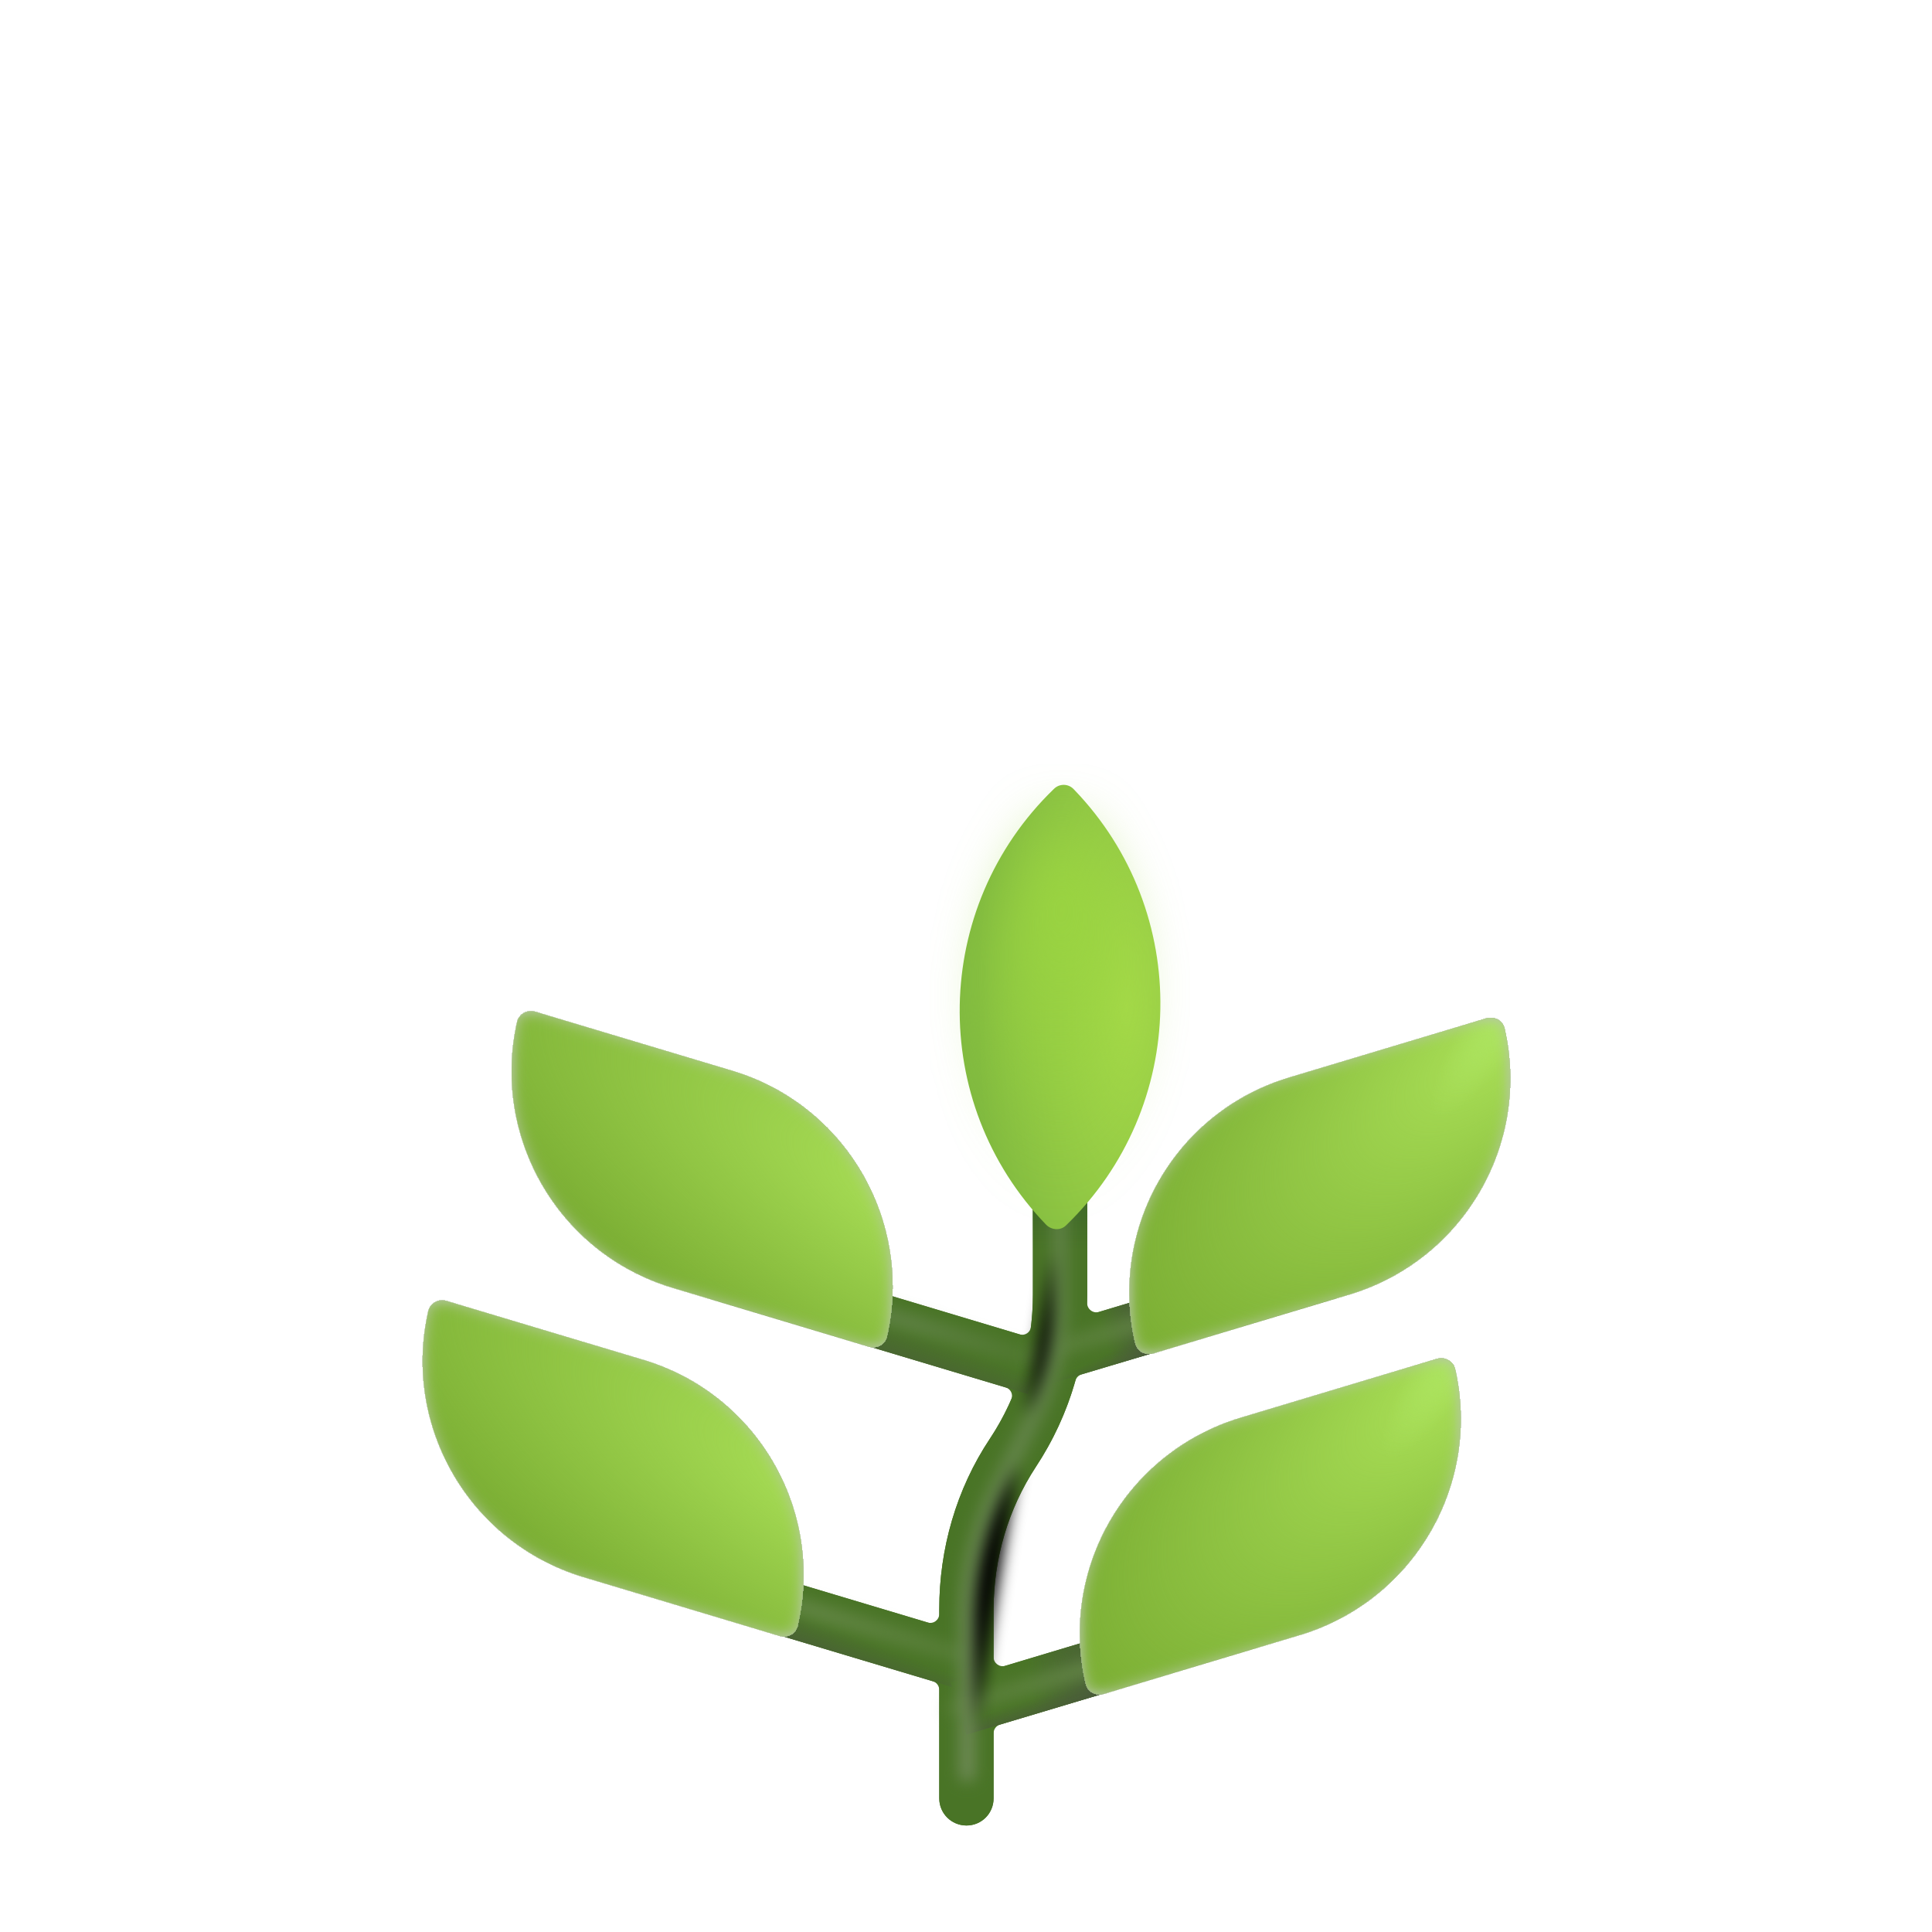
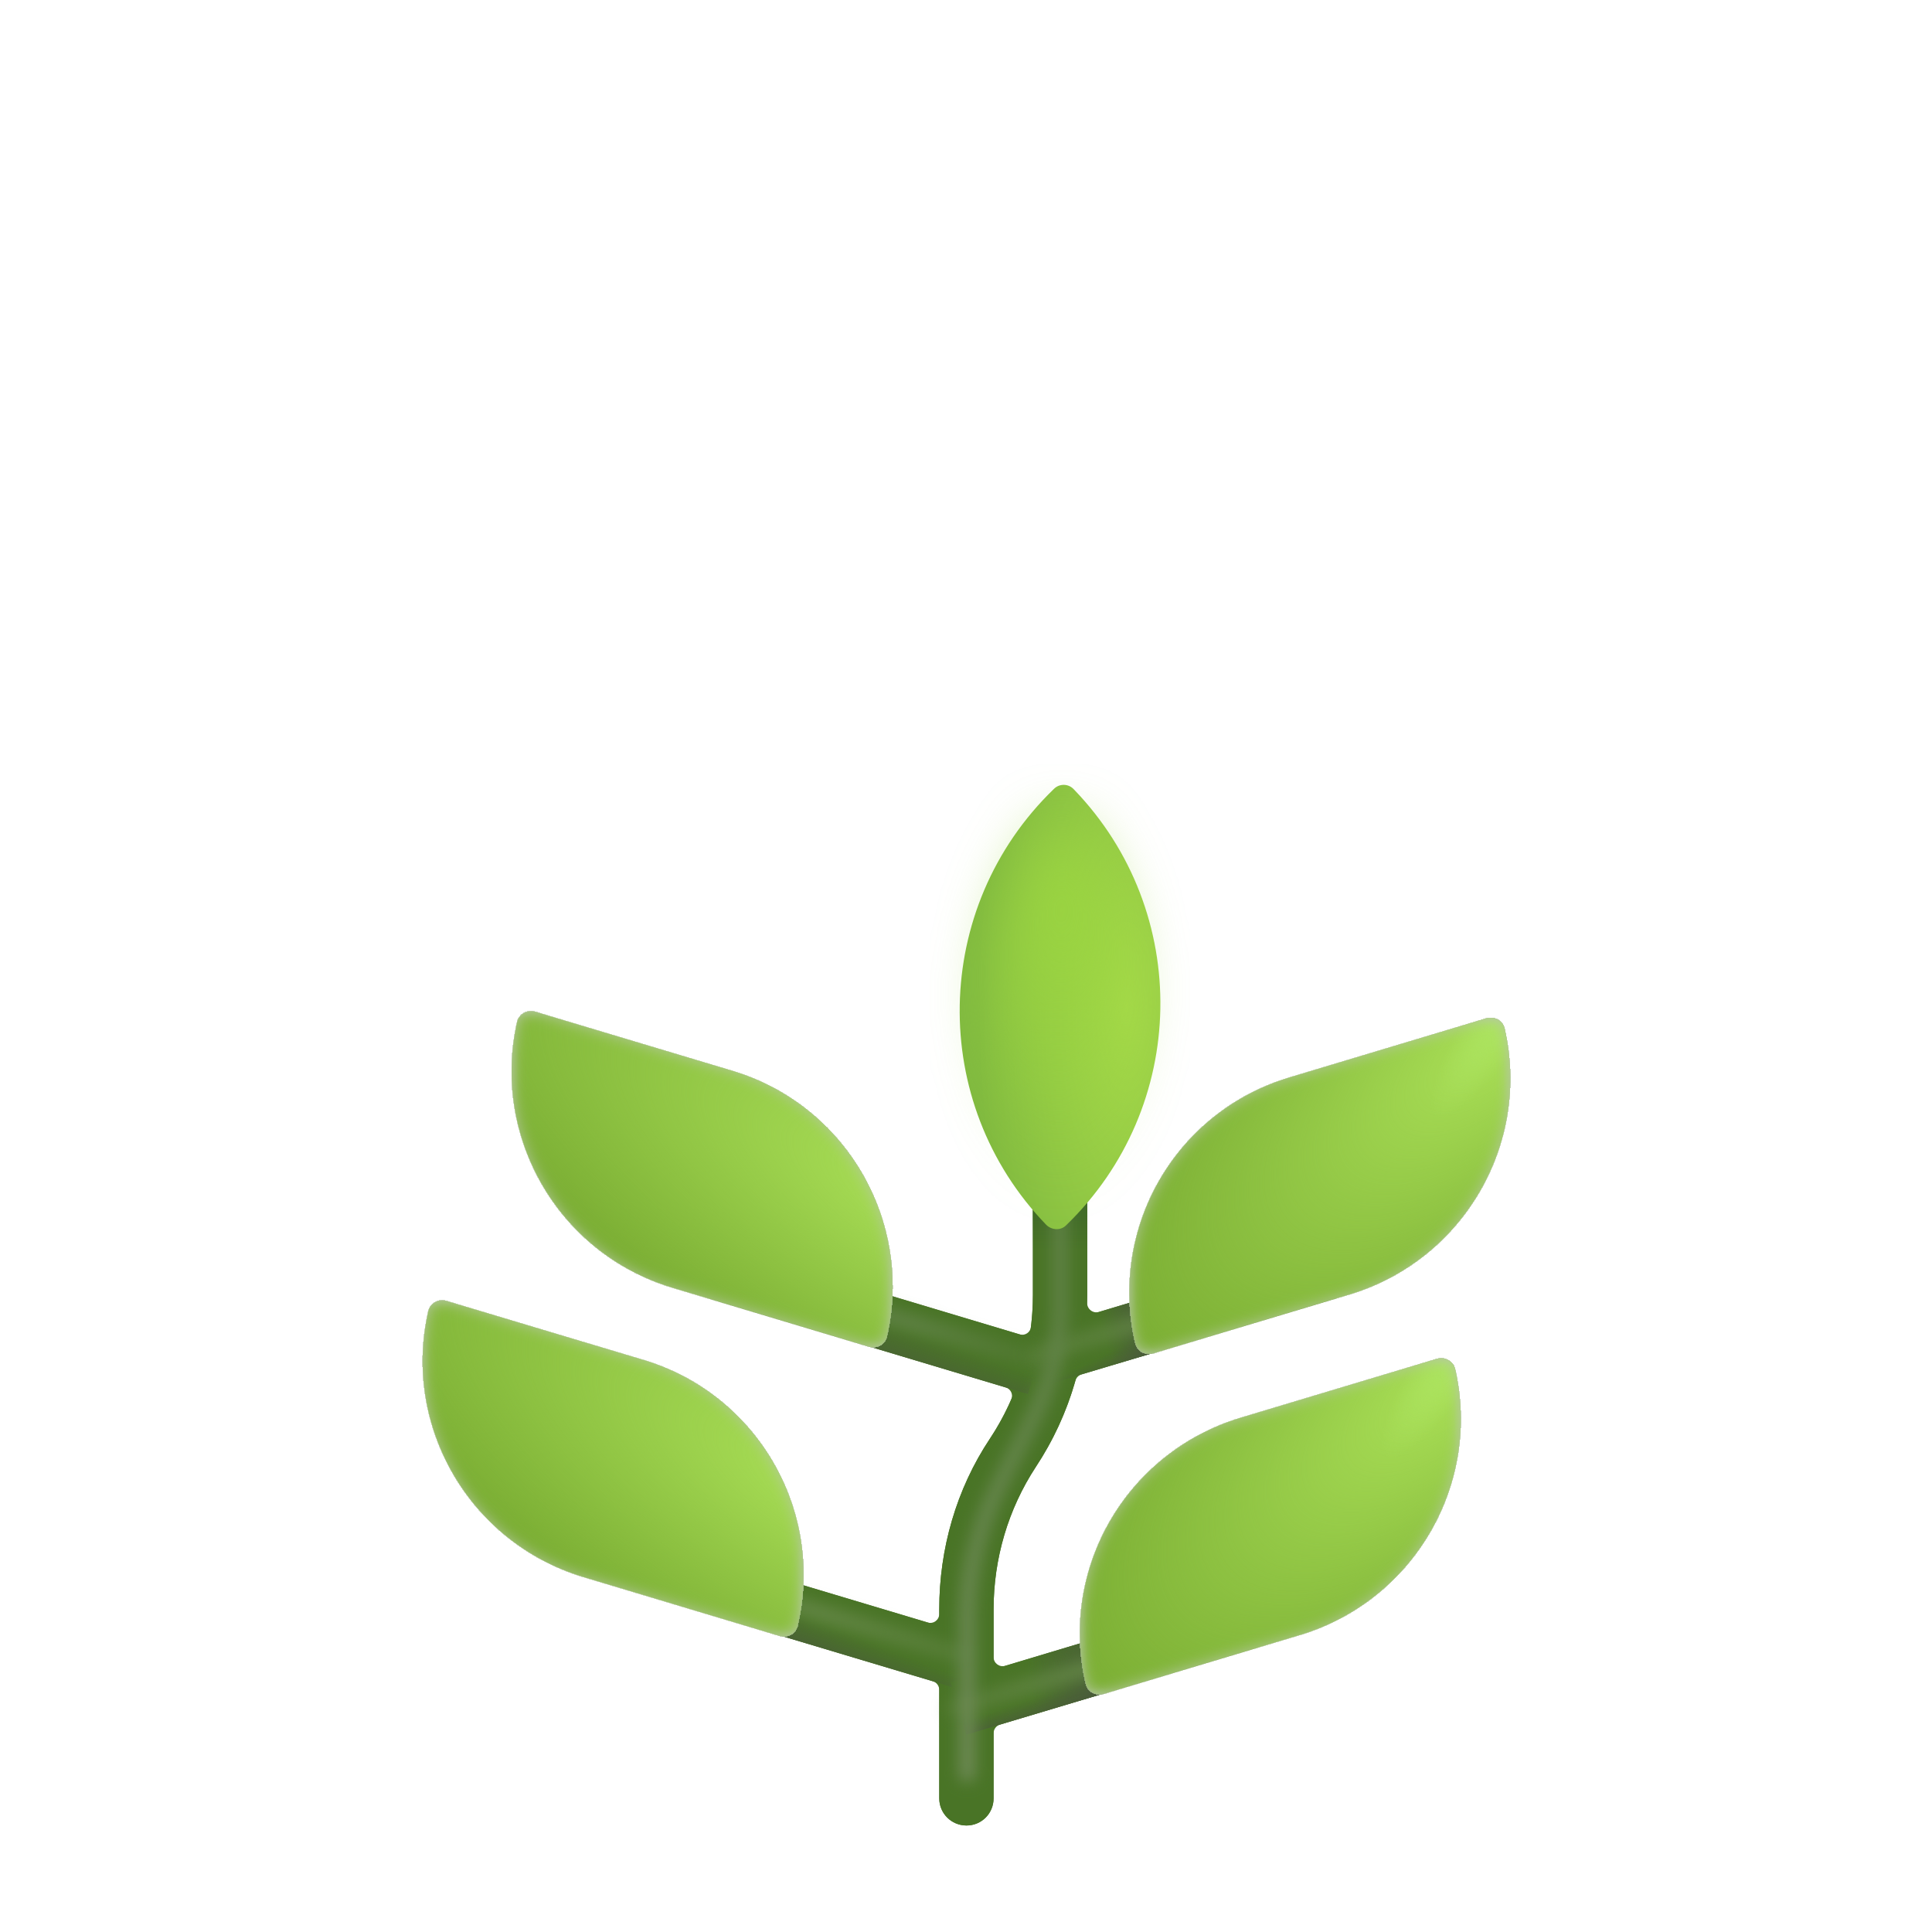
- <svg xmlns="http://www.w3.org/2000/svg" viewBox="0 0 32 32">
+ <svg xmlns="http://www.w3.org/2000/svg" viewBox="0 0 32 32" fill="none">
  <defs>
    <filter id="pot-filter0_f_28327_7581" x="14.226" y="10.391" width="3.461" height="1.562" filterUnits="userSpaceOnUse" color-interpolation-filters="sRGB">
      <feFlood flood-opacity="0" result="BackgroundImageFix" />
      <feBlend mode="normal" in="SourceGraphic" in2="BackgroundImageFix" result="shape" />
      <feGaussianBlur stdDeviation="0.125" result="effect1_foregroundBlur_28327_7581" />
    </filter>
    <filter id="pot-filter1_f_28327_7581" x="12.809" y="15.219" width="3.461" height="1.562" filterUnits="userSpaceOnUse" color-interpolation-filters="sRGB">
      <feFlood flood-opacity="0" result="BackgroundImageFix" />
      <feBlend mode="normal" in="SourceGraphic" in2="BackgroundImageFix" result="shape" />
      <feGaussianBlur stdDeviation="0.125" result="effect1_foregroundBlur_28327_7581" />
    </filter>
    <filter id="pot-filter2_f_28327_7581" x="15.427" y="16.109" width="3.461" height="1.562" filterUnits="userSpaceOnUse" color-interpolation-filters="sRGB">
      <feFlood flood-opacity="0" result="BackgroundImageFix" />
      <feBlend mode="normal" in="SourceGraphic" in2="BackgroundImageFix" result="shape" />
      <feGaussianBlur stdDeviation="0.125" result="effect1_foregroundBlur_28327_7581" />
    </filter>
    <filter id="pot-filter3_f_28327_7581" x="16.782" y="10.249" width="3.461" height="1.562" filterUnits="userSpaceOnUse" color-interpolation-filters="sRGB">
      <feFlood flood-opacity="0" result="BackgroundImageFix" />
      <feBlend mode="normal" in="SourceGraphic" in2="BackgroundImageFix" result="shape" />
      <feGaussianBlur stdDeviation="0.125" result="effect1_foregroundBlur_28327_7581" />
    </filter>
    <filter id="pot-filter4_f_28327_7581" x="15.645" y="8.611" width="2.287" height="10.156" filterUnits="userSpaceOnUse" color-interpolation-filters="sRGB">
      <feFlood flood-opacity="0" result="BackgroundImageFix" />
      <feBlend mode="normal" in="SourceGraphic" in2="BackgroundImageFix" result="shape" />
      <feGaussianBlur stdDeviation="0.125" result="effect1_foregroundBlur_28327_7581" />
    </filter>
    <filter id="pot-filter5_f_28327_7581" x="15.409" y="1.667" width="4.296" height="8.025" filterUnits="userSpaceOnUse" color-interpolation-filters="sRGB">
      <feFlood flood-opacity="0" result="BackgroundImageFix" />
      <feBlend mode="normal" in="SourceGraphic" in2="BackgroundImageFix" result="shape" />
      <feGaussianBlur stdDeviation="0.5" result="effect1_foregroundBlur_28327_7581" />
    </filter>
    <filter id="pot-filter6_i_28327_7581" x="7" y="10.538" width="6.309" height="5.568" filterUnits="userSpaceOnUse" color-interpolation-filters="sRGB">
      <feFlood flood-opacity="0" result="BackgroundImageFix" />
      <feBlend mode="normal" in="SourceGraphic" in2="BackgroundImageFix" result="shape" />
      <feColorMatrix in="SourceAlpha" type="matrix" values="0 0 0 0 0 0 0 0 0 0 0 0 0 0 0 0 0 0 127 0" result="hardAlpha" />
      <feOffset />
      <feGaussianBlur stdDeviation="0.125" />
      <feComposite in2="hardAlpha" operator="arithmetic" k2="-1" k3="1" />
      <feColorMatrix type="matrix" values="0 0 0 0 0.714 0 0 0 0 0.784 0 0 0 0 0.647 0 0 0 1 0" />
      <feBlend mode="normal" in2="shape" result="effect1_innerShadow_28327_7581" />
    </filter>
    <filter id="pot-filter7_i_28327_7581" x="8.474" y="5.748" width="6.311" height="5.567" filterUnits="userSpaceOnUse" color-interpolation-filters="sRGB">
      <feFlood flood-opacity="0" result="BackgroundImageFix" />
      <feBlend mode="normal" in="SourceGraphic" in2="BackgroundImageFix" result="shape" />
      <feColorMatrix in="SourceAlpha" type="matrix" values="0 0 0 0 0 0 0 0 0 0 0 0 0 0 0 0 0 0 127 0" result="hardAlpha" />
      <feOffset />
      <feGaussianBlur stdDeviation="0.125" />
      <feComposite in2="hardAlpha" operator="arithmetic" k2="-1" k3="1" />
      <feColorMatrix type="matrix" values="0 0 0 0 0.714 0 0 0 0 0.784 0 0 0 0 0.647 0 0 0 1 0" />
      <feBlend mode="normal" in2="shape" result="effect1_innerShadow_28327_7581" />
    </filter>
    <filter id="pot-filter8_i_28327_7581" x="17.886" y="11.498" width="6.309" height="5.568" filterUnits="userSpaceOnUse" color-interpolation-filters="sRGB">
      <feFlood flood-opacity="0" result="BackgroundImageFix" />
      <feBlend mode="normal" in="SourceGraphic" in2="BackgroundImageFix" result="shape" />
      <feColorMatrix in="SourceAlpha" type="matrix" values="0 0 0 0 0 0 0 0 0 0 0 0 0 0 0 0 0 0 127 0" result="hardAlpha" />
      <feOffset />
      <feGaussianBlur stdDeviation="0.125" />
      <feComposite in2="hardAlpha" operator="arithmetic" k2="-1" k3="1" />
      <feColorMatrix type="matrix" values="0 0 0 0 0.714 0 0 0 0 0.784 0 0 0 0 0.647 0 0 0 1 0" />
      <feBlend mode="normal" in2="shape" result="effect1_innerShadow_28327_7581" />
    </filter>
    <filter id="pot-filter9_i_28327_7581" x="18.706" y="5.858" width="6.309" height="5.568" filterUnits="userSpaceOnUse" color-interpolation-filters="sRGB">
      <feFlood flood-opacity="0" result="BackgroundImageFix" />
      <feBlend mode="normal" in="SourceGraphic" in2="BackgroundImageFix" result="shape" />
      <feColorMatrix in="SourceAlpha" type="matrix" values="0 0 0 0 0 0 0 0 0 0 0 0 0 0 0 0 0 0 127 0" result="hardAlpha" />
      <feOffset />
      <feGaussianBlur stdDeviation="0.125" />
      <feComposite in2="hardAlpha" operator="arithmetic" k2="-1" k3="1" />
      <feColorMatrix type="matrix" values="0 0 0 0 0.714 0 0 0 0 0.784 0 0 0 0 0.647 0 0 0 1 0" />
      <feBlend mode="normal" in2="shape" result="effect1_innerShadow_28327_7581" />
    </filter>
    <filter id="pot-filter10_f_28327_7581" x="10.552" y="19.972" width="13.411" height="1" filterUnits="userSpaceOnUse" color-interpolation-filters="sRGB">
      <feFlood flood-opacity="0" result="BackgroundImageFix" />
      <feBlend mode="normal" in="SourceGraphic" in2="BackgroundImageFix" result="shape" />
      <feGaussianBlur stdDeviation="0.15" result="effect1_foregroundBlur_28327_7581" />
    </filter>
    <filter id="pot-filter11_f_28327_7581" x="16.832" y="1.949" width="2.512" height="6.759" filterUnits="userSpaceOnUse" color-interpolation-filters="sRGB">
      <feFlood flood-opacity="0" result="BackgroundImageFix" />
      <feBlend mode="normal" in="SourceGraphic" in2="BackgroundImageFix" result="shape" />
      <feGaussianBlur stdDeviation="0.3" result="effect1_foregroundBlur_28327_7581" />
    </filter>
    <filter id="pot-filter12_f_28327_7581" x="10.556" y="6.353" width="4.263" height="4.075" filterUnits="userSpaceOnUse" color-interpolation-filters="sRGB">
      <feFlood flood-opacity="0" result="BackgroundImageFix" />
      <feBlend mode="normal" in="SourceGraphic" in2="BackgroundImageFix" result="shape" />
      <feGaussianBlur stdDeviation="0.2" result="effect1_foregroundBlur_28327_7581" />
    </filter>
    <filter id="pot-filter13_f_28327_7581" x="9.156" y="11.354" width="4.263" height="4.075" filterUnits="userSpaceOnUse" color-interpolation-filters="sRGB">
      <feFlood flood-opacity="0" result="BackgroundImageFix" />
      <feBlend mode="normal" in="SourceGraphic" in2="BackgroundImageFix" result="shape" />
      <feGaussianBlur stdDeviation="0.2" result="effect1_foregroundBlur_28327_7581" />
    </filter>
    <linearGradient id="pot-paint0_linear_28327_7581" x1="17.134" y1="8.946" x2="17.134" y2="9.703" gradientUnits="userSpaceOnUse">
      <stop stop-color="#3F6928" />
      <stop offset="1" stop-color="#3F6928" stop-opacity="0" />
    </linearGradient>
    <linearGradient id="pot-paint1_linear_28327_7581" x1="12.969" y1="16.309" x2="13.198" y2="15.721" gradientUnits="userSpaceOnUse">
      <stop stop-color="#4A5B3B" />
      <stop offset="1" stop-color="#4A5B3B" stop-opacity="0" />
    </linearGradient>
    <linearGradient id="pot-paint2_linear_28327_7581" x1="13.826" y1="11.457" x2="14.104" y2="10.69" gradientUnits="userSpaceOnUse">
      <stop stop-color="#4A5B3B" />
      <stop offset="1" stop-color="#4A5B3B" stop-opacity="0" />
    </linearGradient>
    <radialGradient id="pot-paint3_radial_28327_7581" cx="0" cy="0" r="1" gradientUnits="userSpaceOnUse" gradientTransform="translate(18.2974 16.9465) rotate(163.277) scale(1.2153 1.86926)">
      <stop stop-color="#4A5B3B" />
      <stop offset="1" stop-color="#4A5B3B" stop-opacity="0" />
    </radialGradient>
    <linearGradient id="pot-paint4_linear_28327_7581" x1="17.393" y1="17.445" x2="17.273" y2="17.076" gradientUnits="userSpaceOnUse">
      <stop stop-color="#4A5B3B" />
      <stop offset="1" stop-color="#4A5B3B" stop-opacity="0" />
    </linearGradient>
    <linearGradient id="pot-paint5_linear_28327_7581" x1="18.807" y1="11.636" x2="18.628" y2="11.271" gradientUnits="userSpaceOnUse">
      <stop stop-color="#4A5B3B" />
      <stop offset="1" stop-color="#4A5B3B" stop-opacity="0" />
    </linearGradient>
    <linearGradient id="pot-paint6_linear_28327_7581" x1="19.076" y1="11.148" x2="18.349" y2="11.346" gradientUnits="userSpaceOnUse">
      <stop stop-color="#4A5B3B" />
      <stop offset="1" stop-color="#4A5B3B" stop-opacity="0" />
    </linearGradient>
    <linearGradient id="pot-paint7_linear_28327_7581" x1="15.133" y1="10.898" x2="17.836" y2="11.828" gradientUnits="userSpaceOnUse">
      <stop stop-color="#608246" />
      <stop offset="1" stop-color="#608246" stop-opacity="0" />
    </linearGradient>
    <linearGradient id="pot-paint8_linear_28327_7581" x1="13.716" y1="15.726" x2="18.05" y2="16.907" gradientUnits="userSpaceOnUse">
      <stop stop-color="#648746" />
      <stop offset="1" stop-color="#648746" stop-opacity="0" />
    </linearGradient>
    <linearGradient id="pot-paint9_linear_28327_7581" x1="17.982" y1="16.616" x2="13.647" y2="17.797" gradientUnits="userSpaceOnUse">
      <stop stop-color="#648746" />
      <stop offset="1" stop-color="#648746" stop-opacity="0" />
    </linearGradient>
    <linearGradient id="pot-paint10_linear_28327_7581" x1="19.337" y1="10.757" x2="15.003" y2="11.937" gradientUnits="userSpaceOnUse">
      <stop stop-color="#648746" />
      <stop offset="1" stop-color="#648746" stop-opacity="0" />
    </linearGradient>
    <linearGradient id="pot-paint11_linear_28327_7581" x1="17.237" y1="10.766" x2="17.237" y2="19.236" gradientUnits="userSpaceOnUse">
      <stop stop-color="#608246" />
      <stop offset="1" stop-color="#728C5B" />
    </linearGradient>
    <radialGradient id="pot-paint12_radial_28327_7581" cx="0" cy="0" r="1" gradientUnits="userSpaceOnUse" gradientTransform="translate(14.6005 20.2207) rotate(-90) scale(2.3759 9.50361)">
      <stop stop-color="#774336" />
      <stop offset="1" stop-color="#714F4A" />
    </radialGradient>
    <radialGradient id="pot-paint13_radial_28327_7581" cx="0" cy="0" r="1" gradientUnits="userSpaceOnUse" gradientTransform="translate(18.6535 5.6795) rotate(180) scale(2.45976 6.95372)">
      <stop stop-color="#A5D949" />
      <stop offset="1" stop-color="#80B93F" />
    </radialGradient>
    <linearGradient id="pot-paint14_linear_28327_7581" x1="17.558" y1="2.667" x2="17.558" y2="8.692" gradientUnits="userSpaceOnUse">
      <stop stop-color="#9CD740" />
      <stop offset="1" stop-color="#9CD740" stop-opacity="0" />
    </linearGradient>
    <radialGradient id="pot-paint15_radial_28327_7581" cx="0" cy="0" r="1" gradientUnits="userSpaceOnUse" gradientTransform="translate(13.9931 13.79) rotate(-150.851) scale(9.94444 3.64933)">
      <stop stop-color="#AAE057" />
      <stop offset="1" stop-color="#AAE057" stop-opacity="0" />
    </radialGradient>
    <radialGradient id="pot-paint16_radial_28327_7581" cx="0" cy="0" r="1" gradientUnits="userSpaceOnUse" gradientTransform="translate(15.4687 9) rotate(-150.858) scale(9.94659 3.64957)">
      <stop stop-color="#AAE057" />
      <stop offset="1" stop-color="#AAE057" stop-opacity="0" />
    </radialGradient>
    <radialGradient id="pot-paint17_radial_28327_7581" cx="0" cy="0" r="1" gradientUnits="userSpaceOnUse" gradientTransform="translate(24.0086 11.8382) rotate(139.185) scale(8.09043 3.57458)">
      <stop stop-color="#AAE057" />
      <stop offset="1" stop-color="#AAE057" stop-opacity="0" />
    </radialGradient>
    <radialGradient id="pot-paint18_radial_28327_7581" cx="0" cy="0" r="1" gradientUnits="userSpaceOnUse" gradientTransform="translate(24.195 11.2514) rotate(123.495) scale(2.26322 0.524389)">
      <stop stop-color="#ACE461" />
      <stop offset="1" stop-color="#ACE461" stop-opacity="0" />
    </radialGradient>
    <radialGradient id="pot-paint19_radial_28327_7581" cx="0" cy="0" r="1" gradientUnits="userSpaceOnUse" gradientTransform="translate(24.8286 6.19834) rotate(139.185) scale(8.09043 3.57458)">
      <stop stop-color="#AAE057" />
      <stop offset="1" stop-color="#AAE057" stop-opacity="0" />
    </radialGradient>
    <radialGradient id="pot-paint20_radial_28327_7581" cx="0" cy="0" r="1" gradientUnits="userSpaceOnUse" gradientTransform="translate(25.015 5.61151) rotate(123.495) scale(2.26322 0.524389)">
      <stop stop-color="#ACE461" />
      <stop offset="1" stop-color="#ACE461" stop-opacity="0" />
    </radialGradient>
    <radialGradient id="pot-paint21_radial_28327_7581" cx="0" cy="0" r="1" gradientUnits="userSpaceOnUse" gradientTransform="translate(21.25 29.125) rotate(-140.346) scale(8.03669 7.80374)">
      <stop offset="0.171" stop-color="#FFBB7A" />
      <stop offset="1" stop-color="#CF7D5B" />
    </radialGradient>
    <linearGradient id="pot-paint22_linear_28327_7581" x1="8.469" y1="27.281" x2="13.031" y2="26.996" gradientUnits="userSpaceOnUse">
      <stop stop-color="#B17A60" />
      <stop offset="1" stop-color="#B17A60" stop-opacity="0" />
    </linearGradient>
    <linearGradient id="pot-paint23_linear_28327_7581" x1="16.007" y1="28.688" x2="16.007" y2="30.312" gradientUnits="userSpaceOnUse">
      <stop offset="0.011" stop-color="#D37082" stop-opacity="0" />
      <stop offset="1" stop-color="#D37082" />
    </linearGradient>
    <linearGradient id="pot-paint24_linear_28327_7581" x1="16.007" y1="23.924" x2="16.007" y2="24.489" gradientUnits="userSpaceOnUse">
      <stop stop-color="#C87156" />
      <stop offset="1" stop-color="#C87156" stop-opacity="0" />
    </linearGradient>
    <radialGradient id="pot-paint25_radial_28327_7581" cx="0" cy="0" r="1" gradientUnits="userSpaceOnUse" gradientTransform="translate(21.25 23.0625) rotate(-132.669) scale(7.73512 5.99093)">
      <stop offset="0.313" stop-color="#FFBD80" />
      <stop offset="1" stop-color="#E09369" />
    </radialGradient>
    <linearGradient id="pot-paint26_linear_28327_7581" x1="7.5" y1="23.996" x2="17" y2="23.996" gradientUnits="userSpaceOnUse">
      <stop stop-color="#AE7F61" />
      <stop offset="1" stop-color="#AE7F61" stop-opacity="0" />
    </linearGradient>
    <linearGradient id="pot-paint27_linear_28327_7581" x1="16.007" y1="23.547" x2="16.007" y2="23.996" gradientUnits="userSpaceOnUse">
      <stop stop-color="#D1556C" stop-opacity="0" />
      <stop offset="1" stop-color="#D37082" />
      <stop offset="1" stop-color="#D1556C" />
    </linearGradient>
    <linearGradient id="pot-paint28_linear_28327_7581" x1="16.007" y1="19.675" x2="16.007" y2="20.317" gradientUnits="userSpaceOnUse">
      <stop stop-color="#E6AB68" />
      <stop offset="1" stop-color="#E6AB68" stop-opacity="0" />
    </linearGradient>
    <linearGradient id="pot-paint29_linear_28327_7581" x1="24.132" y1="20.39" x2="11.583" y2="20.39" gradientUnits="userSpaceOnUse">
      <stop stop-color="#FCD08F" stop-opacity="0" />
      <stop offset="0.287" stop-color="#FFCD91" />
      <stop offset="0.795" stop-color="#FCD08F" stop-opacity="0" />
    </linearGradient>
    <linearGradient id="pot-paint30_linear_28327_7581" x1="18.325" y1="2.533" x2="18.325" y2="9.577" gradientUnits="userSpaceOnUse">
      <stop stop-color="#B9EE6E" />
      <stop offset="1" stop-color="#B9EE6E" stop-opacity="0" />
    </linearGradient>
    <radialGradient id="pot-paint31_radial_28327_7581" cx="0" cy="0" r="1" gradientUnits="userSpaceOnUse" gradientTransform="translate(13.3594 8.01563) rotate(131.285) scale(0.85253 151.88)">
      <stop stop-color="#B3E468" />
      <stop offset="1" stop-color="#B3E468" stop-opacity="0" />
    </radialGradient>
    <radialGradient id="pot-paint32_radial_28327_7581" cx="0" cy="0" r="1" gradientUnits="userSpaceOnUse" gradientTransform="translate(11.9594 13.0164) rotate(131.285) scale(0.85253 151.88)">
      <stop stop-color="#B3E468" />
      <stop offset="1" stop-color="#B3E468" stop-opacity="0" />
    </radialGradient>
  </defs>
  <g transform="translate(0 11)">
    <path d="M16.008 19.236C15.758 19.236 15.557 19.036 15.557 18.786V16.991C15.557 16.925 15.514 16.866 15.451 16.847L11.301 15.604C11.222 15.58 11.177 15.497 11.2 15.417L11.375 14.835C11.399 14.756 11.482 14.711 11.561 14.735L15.364 15.874C15.461 15.903 15.557 15.831 15.557 15.73V15.656C15.557 14.656 15.838 13.666 16.398 12.826C16.535 12.619 16.653 12.402 16.75 12.177C16.785 12.097 16.741 12.005 16.657 11.98L11.901 10.554C11.821 10.53 11.776 10.447 11.8 10.367L11.975 9.785C11.998 9.706 12.082 9.661 12.162 9.685L16.887 11.102C16.974 11.128 17.064 11.071 17.075 10.981C17.097 10.805 17.108 10.626 17.108 10.446V8.496C17.108 8.413 17.175 8.346 17.258 8.346H17.858C17.94 8.346 18.008 8.413 18.008 8.496V10.446C18.008 10.49 18.007 10.533 18.006 10.576C18.003 10.681 18.103 10.76 18.203 10.73L21.734 9.674C21.813 9.651 21.897 9.696 21.92 9.775L22.095 10.358C22.118 10.437 22.073 10.521 21.994 10.544L17.914 11.764C17.864 11.779 17.826 11.819 17.812 11.869C17.669 12.372 17.45 12.852 17.157 13.296C16.698 13.996 16.457 14.816 16.457 15.656V16.447C16.457 16.547 16.554 16.62 16.651 16.591L20.444 15.454C20.523 15.431 20.607 15.476 20.63 15.555L20.805 16.137C20.828 16.217 20.783 16.3 20.704 16.324L16.564 17.564C16.501 17.583 16.457 17.642 16.457 17.708V18.786C16.457 19.036 16.258 19.236 16.008 19.236Z" fill="#497426" />
    <path d="M16.008 19.236C15.758 19.236 15.557 19.036 15.557 18.786V15.656C15.557 14.656 15.838 13.666 16.398 12.826C16.867 12.116 17.108 11.296 17.108 10.446V8.346H18.008V10.446C18.008 11.466 17.718 12.446 17.157 13.296C16.698 13.996 16.457 14.816 16.457 15.656V18.786C16.457 19.036 16.258 19.236 16.008 19.236Z" fill="#497426" />
    <path d="M16.008 19.236C15.758 19.236 15.557 19.036 15.557 18.786V15.656C15.557 14.656 15.838 13.666 16.398 12.826C16.867 12.116 17.108 11.296 17.108 10.446V8.346H18.008V10.446C18.008 11.466 17.718 12.446 17.157 13.296C16.698 13.996 16.457 14.816 16.457 15.656V18.786C16.457 19.036 16.258 19.236 16.008 19.236Z" fill="url(#pot-paint0_linear_28327_7581)" />
    <path d="M11.287 15.126L16.128 16.576" stroke="#497426" stroke-width="0.908" stroke-miterlimit="10" />
    <path d="M11.287 15.126L16.128 16.576" stroke="url(#pot-paint1_linear_28327_7581)" stroke-width="0.908" stroke-miterlimit="10" />
    <path d="M11.887 10.076L17.157 11.656" stroke="#497426" stroke-width="0.908" stroke-miterlimit="10" />
    <path d="M11.887 10.076L17.157 11.656" stroke="url(#pot-paint2_linear_28327_7581)" stroke-width="0.908" stroke-miterlimit="10" />
    <path d="M20.717 15.846L15.877 17.296" stroke="#497426" stroke-width="0.908" stroke-miterlimit="10" />
    <path d="M20.717 15.846L15.877 17.296" stroke="url(#pot-paint3_radial_28327_7581)" stroke-width="0.908" stroke-miterlimit="10" />
    <path d="M20.717 15.846L15.877 17.296" stroke="url(#pot-paint4_linear_28327_7581)" stroke-width="0.908" stroke-miterlimit="10" />
    <path d="M22.007 10.066L17.257 11.486" stroke="#497426" stroke-width="0.908" stroke-miterlimit="10" />
    <path d="M22.007 10.066L17.257 11.486" stroke="url(#pot-paint5_linear_28327_7581)" stroke-width="0.908" stroke-miterlimit="10" />
    <path d="M22.007 10.066L17.257 11.486" stroke="url(#pot-paint6_linear_28327_7581)" stroke-width="0.908" stroke-miterlimit="10" />
    <g filter="url(#pot-filter0_f_28327_7581)">
      <path d="M14.602 10.766L17.312 11.578" stroke="url(#pot-paint7_linear_28327_7581)" stroke-width="0.25" stroke-linecap="round" />
    </g>
    <g filter="url(#pot-filter1_f_28327_7581)">
      <path d="M13.184 15.594L15.895 16.406" stroke="url(#pot-paint8_linear_28327_7581)" stroke-width="0.25" stroke-linecap="round" />
    </g>
    <g filter="url(#pot-filter2_f_28327_7581)">
      <path d="M18.513 16.484L15.802 17.296" stroke="url(#pot-paint9_linear_28327_7581)" stroke-width="0.25" stroke-linecap="round" />
    </g>
    <g filter="url(#pot-filter3_f_28327_7581)">
      <path d="M19.868 10.624L17.157 11.436" stroke="url(#pot-paint10_linear_28327_7581)" stroke-width="0.25" stroke-linecap="round" />
    </g>
    <g filter="url(#pot-filter4_f_28327_7581)">
      <path d="M17.558 8.986V10.648C17.558 11.274 17.411 11.891 17.129 12.45L16.556 13.584C16.204 14.282 16.02 15.054 16.02 15.836V18.392" stroke="url(#pot-paint11_linear_28327_7581)" stroke-width="0.25" stroke-linecap="round" />
    </g>
    <path d="M17.457 2.066C15.428 4.026 15.367 7.256 17.328 9.286C17.418 9.376 17.567 9.386 17.657 9.296C19.688 7.336 19.747 4.106 17.788 2.076C17.698 1.976 17.547 1.976 17.457 2.066Z" fill="url(#pot-paint13_radial_28327_7581)" />
    <g filter="url(#pot-filter5_f_28327_7581)">
      <path d="M17.488 2.721C16.086 4.326 16.045 6.97 17.399 8.632C17.461 8.706 17.564 8.714 17.627 8.641C19.029 7.036 19.07 4.391 17.716 2.729C17.654 2.648 17.551 2.648 17.488 2.721Z" fill="url(#pot-paint14_linear_28327_7581)" />
    </g>
    <g filter="url(#pot-filter6_i_28327_7581)">
      <path d="M10.658 11.526L7.397 10.548C7.265 10.508 7.124 10.584 7.094 10.718C6.66 12.613 7.768 14.541 9.647 15.116L12.909 16.095C13.041 16.134 13.181 16.06 13.212 15.926C13.655 14.03 12.547 12.092 10.658 11.526Z" fill="#7AAD33" />
      <path d="M10.658 11.526L7.397 10.548C7.265 10.508 7.124 10.584 7.094 10.718C6.66 12.613 7.768 14.541 9.647 15.116L12.909 16.095C13.041 16.134 13.181 16.06 13.212 15.926C13.655 14.03 12.547 12.092 10.658 11.526Z" fill="url(#pot-paint15_radial_28327_7581)" />
    </g>
    <g filter="url(#pot-filter7_i_28327_7581)">
      <path d="M12.127 6.736L8.868 5.758C8.735 5.719 8.595 5.795 8.564 5.93C8.14 7.824 9.238 9.751 11.127 10.326L14.388 11.304C14.52 11.344 14.661 11.269 14.691 11.134C15.124 9.239 14.017 7.302 12.127 6.736Z" fill="#7AAD33" />
      <path d="M12.127 6.736L8.868 5.758C8.735 5.719 8.595 5.795 8.564 5.93C8.14 7.824 9.238 9.751 11.127 10.326L14.388 11.304C14.52 11.344 14.661 11.269 14.691 11.134C15.124 9.239 14.017 7.302 12.127 6.736Z" fill="url(#pot-paint16_radial_28327_7581)" />
    </g>
    <g filter="url(#pot-filter8_i_28327_7581)">
      <path d="M20.538 12.486L23.798 11.508C23.93 11.469 24.071 11.544 24.101 11.678C24.535 13.573 23.427 15.501 21.547 16.076L18.286 17.055C18.154 17.094 18.014 17.02 17.983 16.886C17.54 14.99 18.648 13.062 20.538 12.486Z" fill="#7AAD33" />
      <path d="M20.538 12.486L23.798 11.508C23.93 11.469 24.071 11.544 24.101 11.678C24.535 13.573 23.427 15.501 21.547 16.076L18.286 17.055C18.154 17.094 18.014 17.02 17.983 16.886C17.54 14.99 18.648 13.062 20.538 12.486Z" fill="url(#pot-paint17_radial_28327_7581)" />
      <path d="M20.538 12.486L23.798 11.508C23.93 11.469 24.071 11.544 24.101 11.678C24.535 13.573 23.427 15.501 21.547 16.076L18.286 17.055C18.154 17.094 18.014 17.02 17.983 16.886C17.54 14.99 18.648 13.062 20.538 12.486Z" fill="url(#pot-paint18_radial_28327_7581)" />
    </g>
    <g filter="url(#pot-filter9_i_28327_7581)">
      <path d="M21.358 6.846L24.618 5.868C24.75 5.829 24.891 5.904 24.921 6.038C25.355 7.933 24.247 9.861 22.367 10.436L19.106 11.415C18.974 11.454 18.834 11.38 18.803 11.245C18.36 9.341 19.467 7.412 21.358 6.846Z" fill="#7AAD33" />
      <path d="M21.358 6.846L24.618 5.868C24.75 5.829 24.891 5.904 24.921 6.038C25.355 7.933 24.247 9.861 22.367 10.436L19.106 11.415C18.974 11.454 18.834 11.38 18.803 11.245C18.36 9.341 19.467 7.412 21.358 6.846Z" fill="url(#pot-paint19_radial_28327_7581)" />
      <path d="M21.358 6.846L24.618 5.868C24.75 5.829 24.891 5.904 24.921 6.038C25.355 7.933 24.247 9.861 22.367 10.436L19.106 11.415C18.974 11.454 18.834 11.38 18.803 11.245C18.36 9.341 19.467 7.412 21.358 6.846Z" fill="url(#pot-paint20_radial_28327_7581)" />
    </g>
  </g>
</svg>
